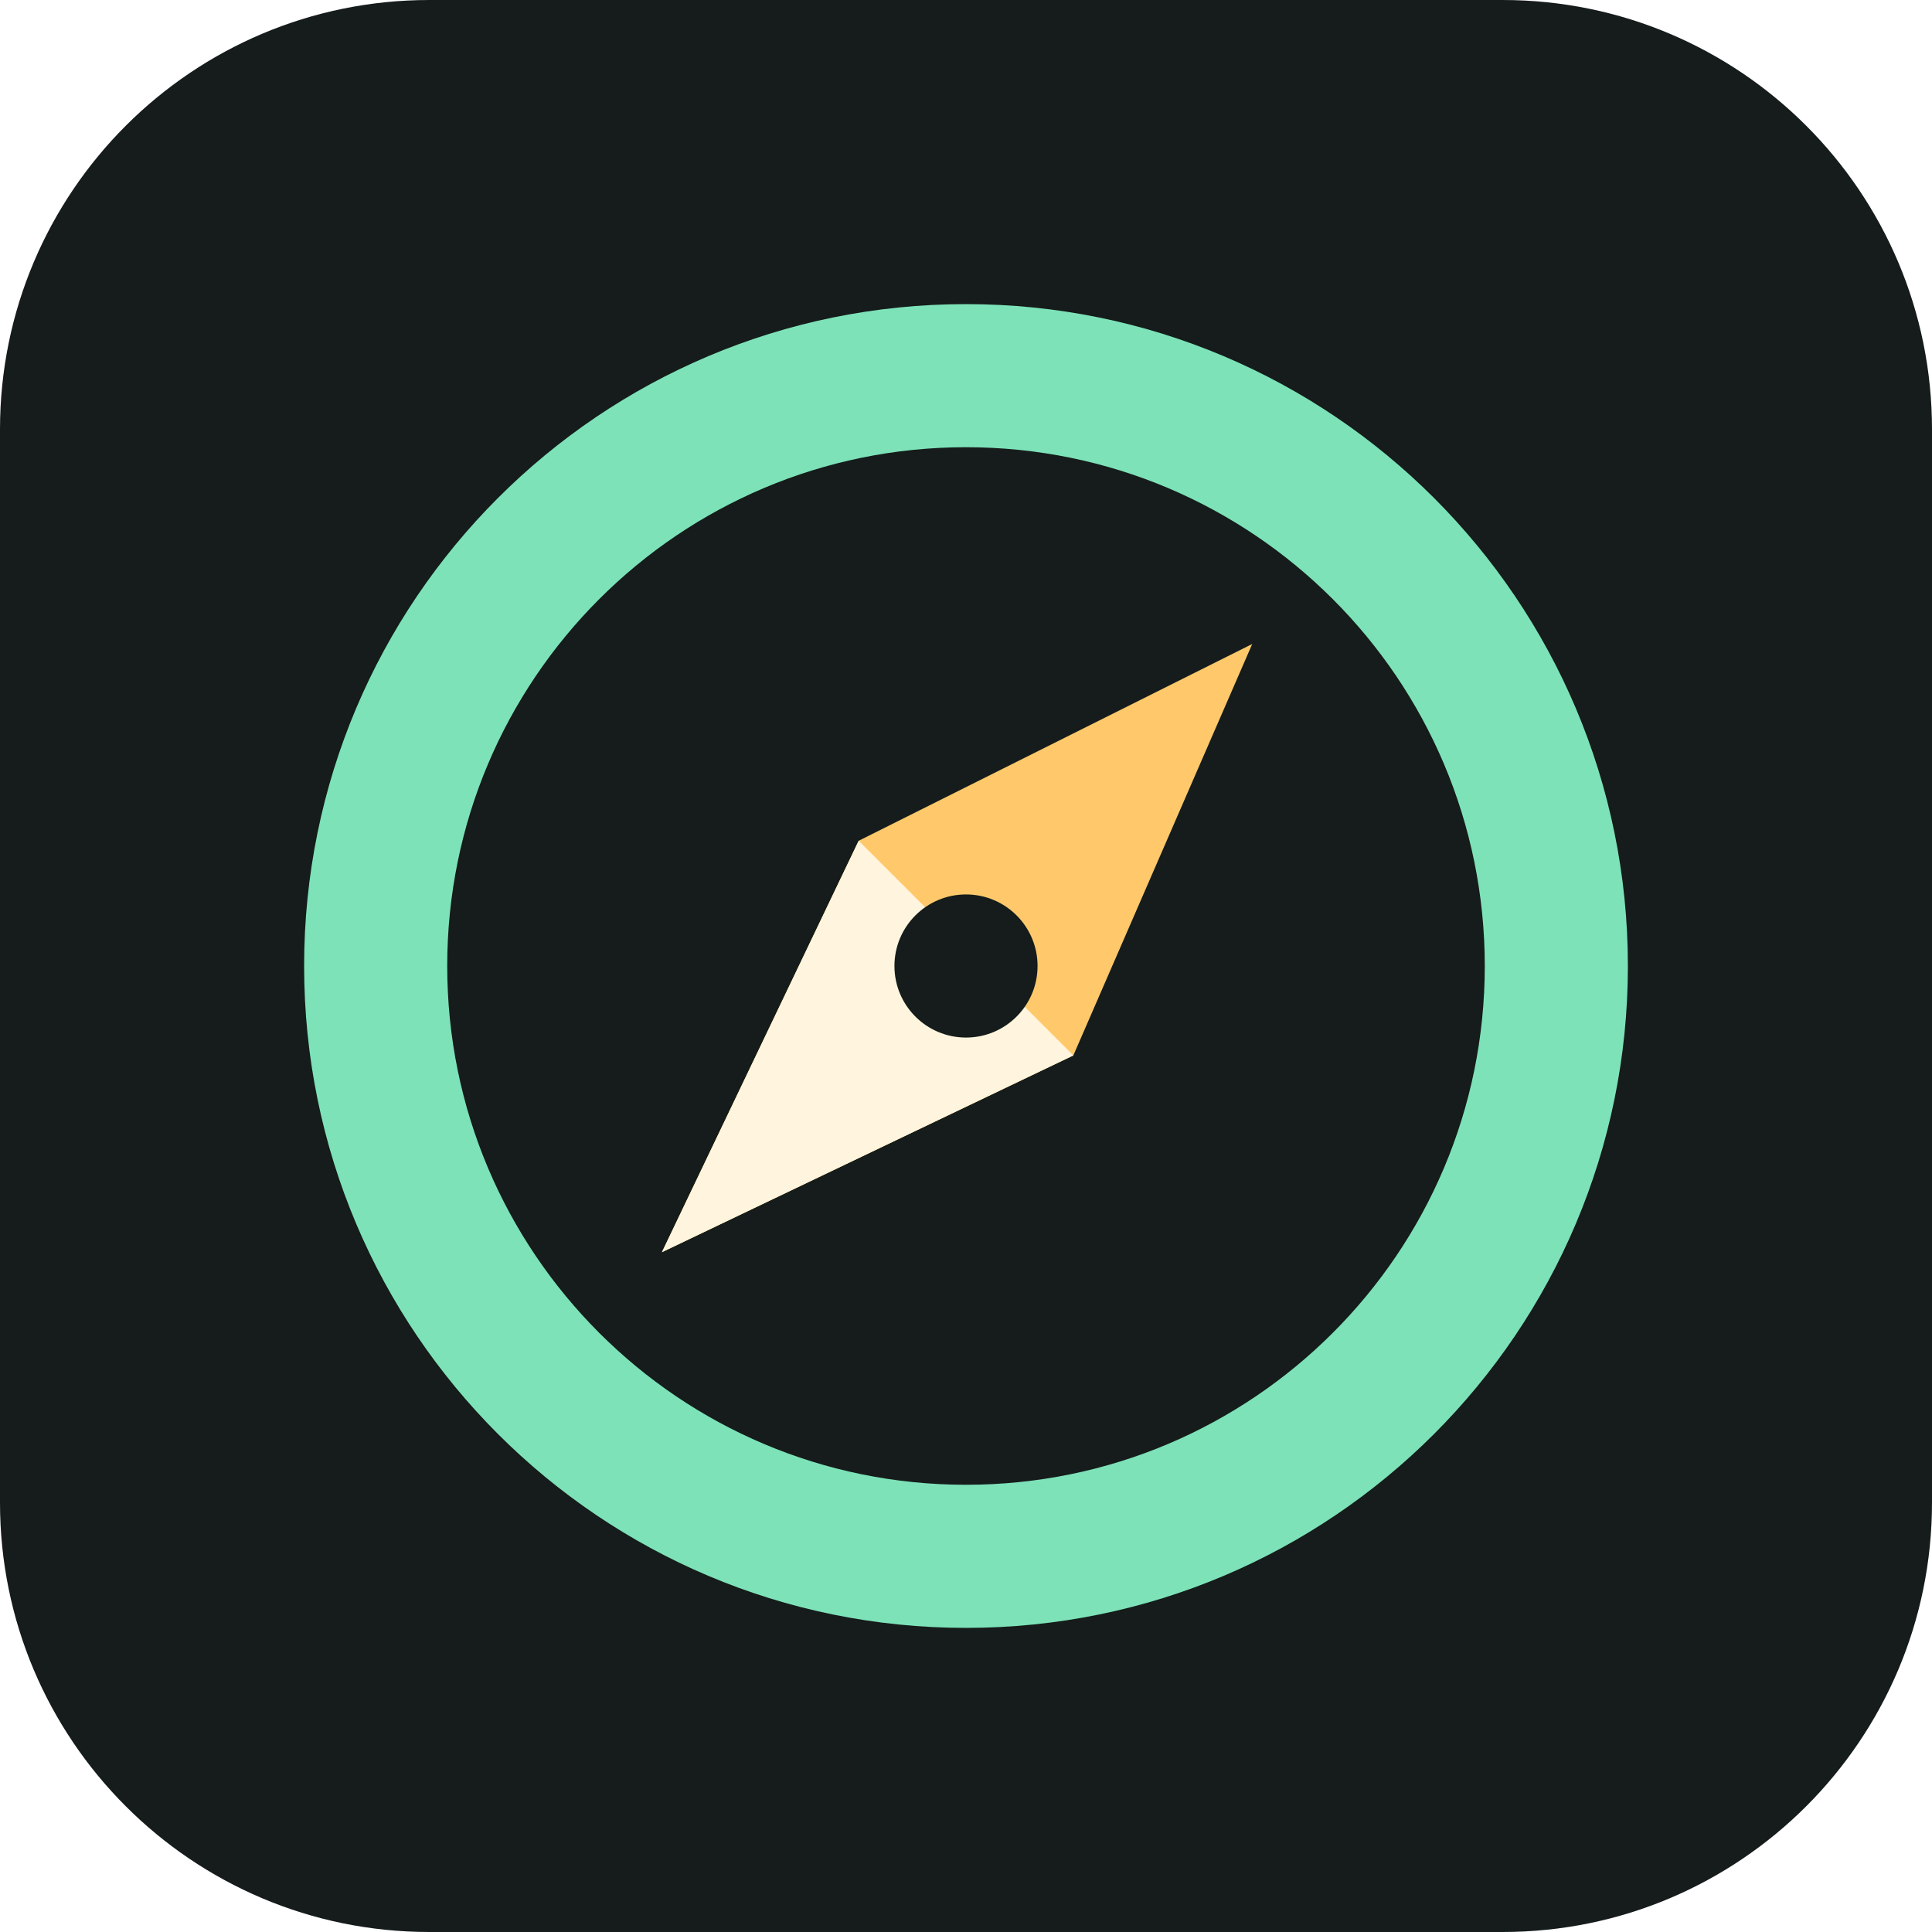
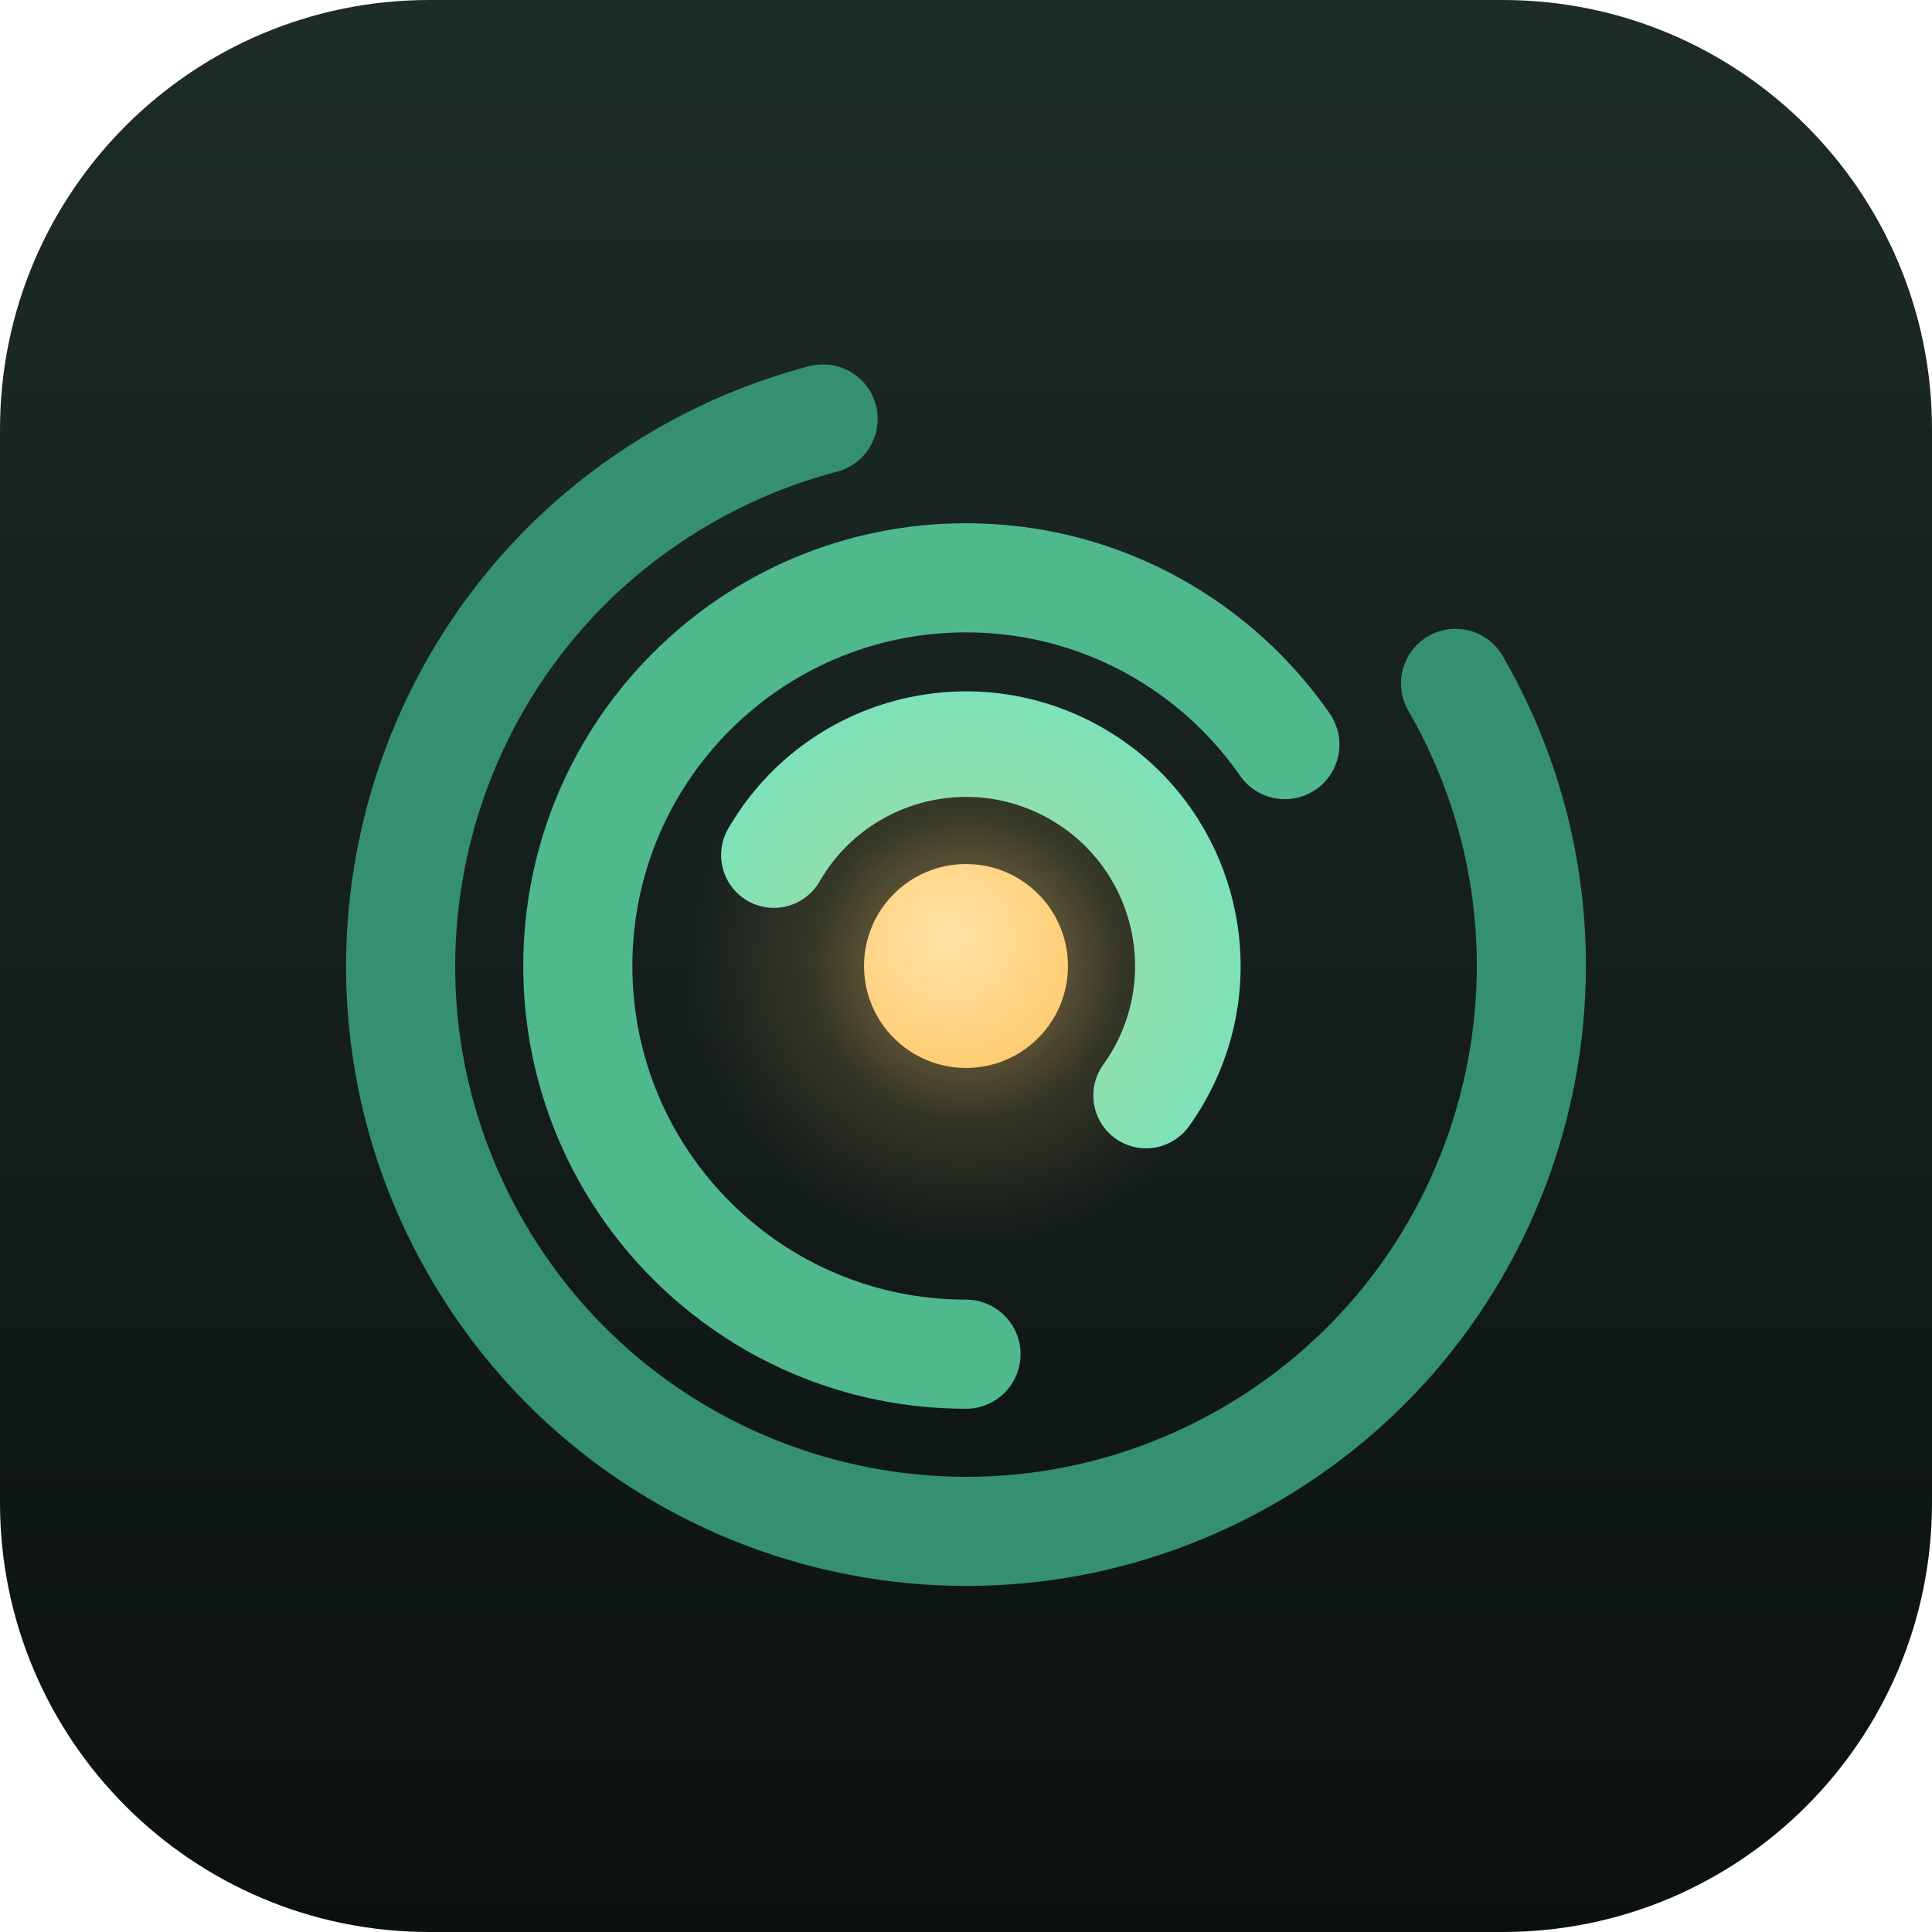
<svg xmlns="http://www.w3.org/2000/svg" width="108" height="108" viewBox="0 0 108 108">
-   <rect width="108" height="108" rx="24" fill="#151c1b" />
-   <path fill="#7de2b8" fill-rule="evenodd" d="M54 17a37 37 0 1 0 0 74 37 37 0 1 0 0-74Zm0 8a29 29 0 1 1 0 58 29 29 0 1 1 0-58Z" />
-   <path fill="#ffc96b" d="m70 36-10 23-23 11 11-23Z" />
-   <path fill="#fff5de" d="M60 59 37 70l11-23Z" />
-   <circle cx="54" cy="54" r="4" fill="#151c1b" />
+   <defs>
+     <linearGradient id="bg" x1="0" y1="0" x2="0" y2="1">
+       <stop offset="0" stop-color="#1e2c29" />
+       <stop offset="1" stop-color="#0b1110" />
+     </linearGradient>
+     <radialGradient id="glow" cx="0.5" cy="0.5" r="0.5">
+       <stop offset="0" stop-color="#ffc96b" stop-opacity="0.55" />
+       <stop offset="0.55" stop-color="#ffc96b" stop-opacity="0.14" />
+       <stop offset="1" stop-color="#ffc96b" stop-opacity="0" />
+     </radialGradient>
+     <radialGradient id="dot" cx="0.42" cy="0.36" r="0.75">
+       <stop offset="0" stop-color="#ffe3a8" />
+       <stop offset="1" stop-color="#ffc96b" />
+     </radialGradient>
+   </defs>
+   <rect width="108" height="108" rx="24" fill="url(#bg)" />
+   <g transform="translate(54 54)" fill="none" stroke-linecap="round">
+     <circle r="31.6" stroke="#35906f" stroke-width="6.1" stroke-dasharray="157.4 41.4" transform="rotate(-30)" />
+     <circle r="21.7" stroke="#4fb88c" stroke-width="6.1" stroke-dasharray="89.1 47.4" transform="rotate(90)" />
+     <circle r="12.4" stroke="#7de2b8" stroke-width="5.9" stroke-dasharray="40.2 38.0" transform="rotate(210)" />
+     <circle r="15.8" fill="url(#glow)" stroke="none" />
+     <circle r="5.7" fill="url(#dot)" stroke="none" />
+   </g>
</svg>
